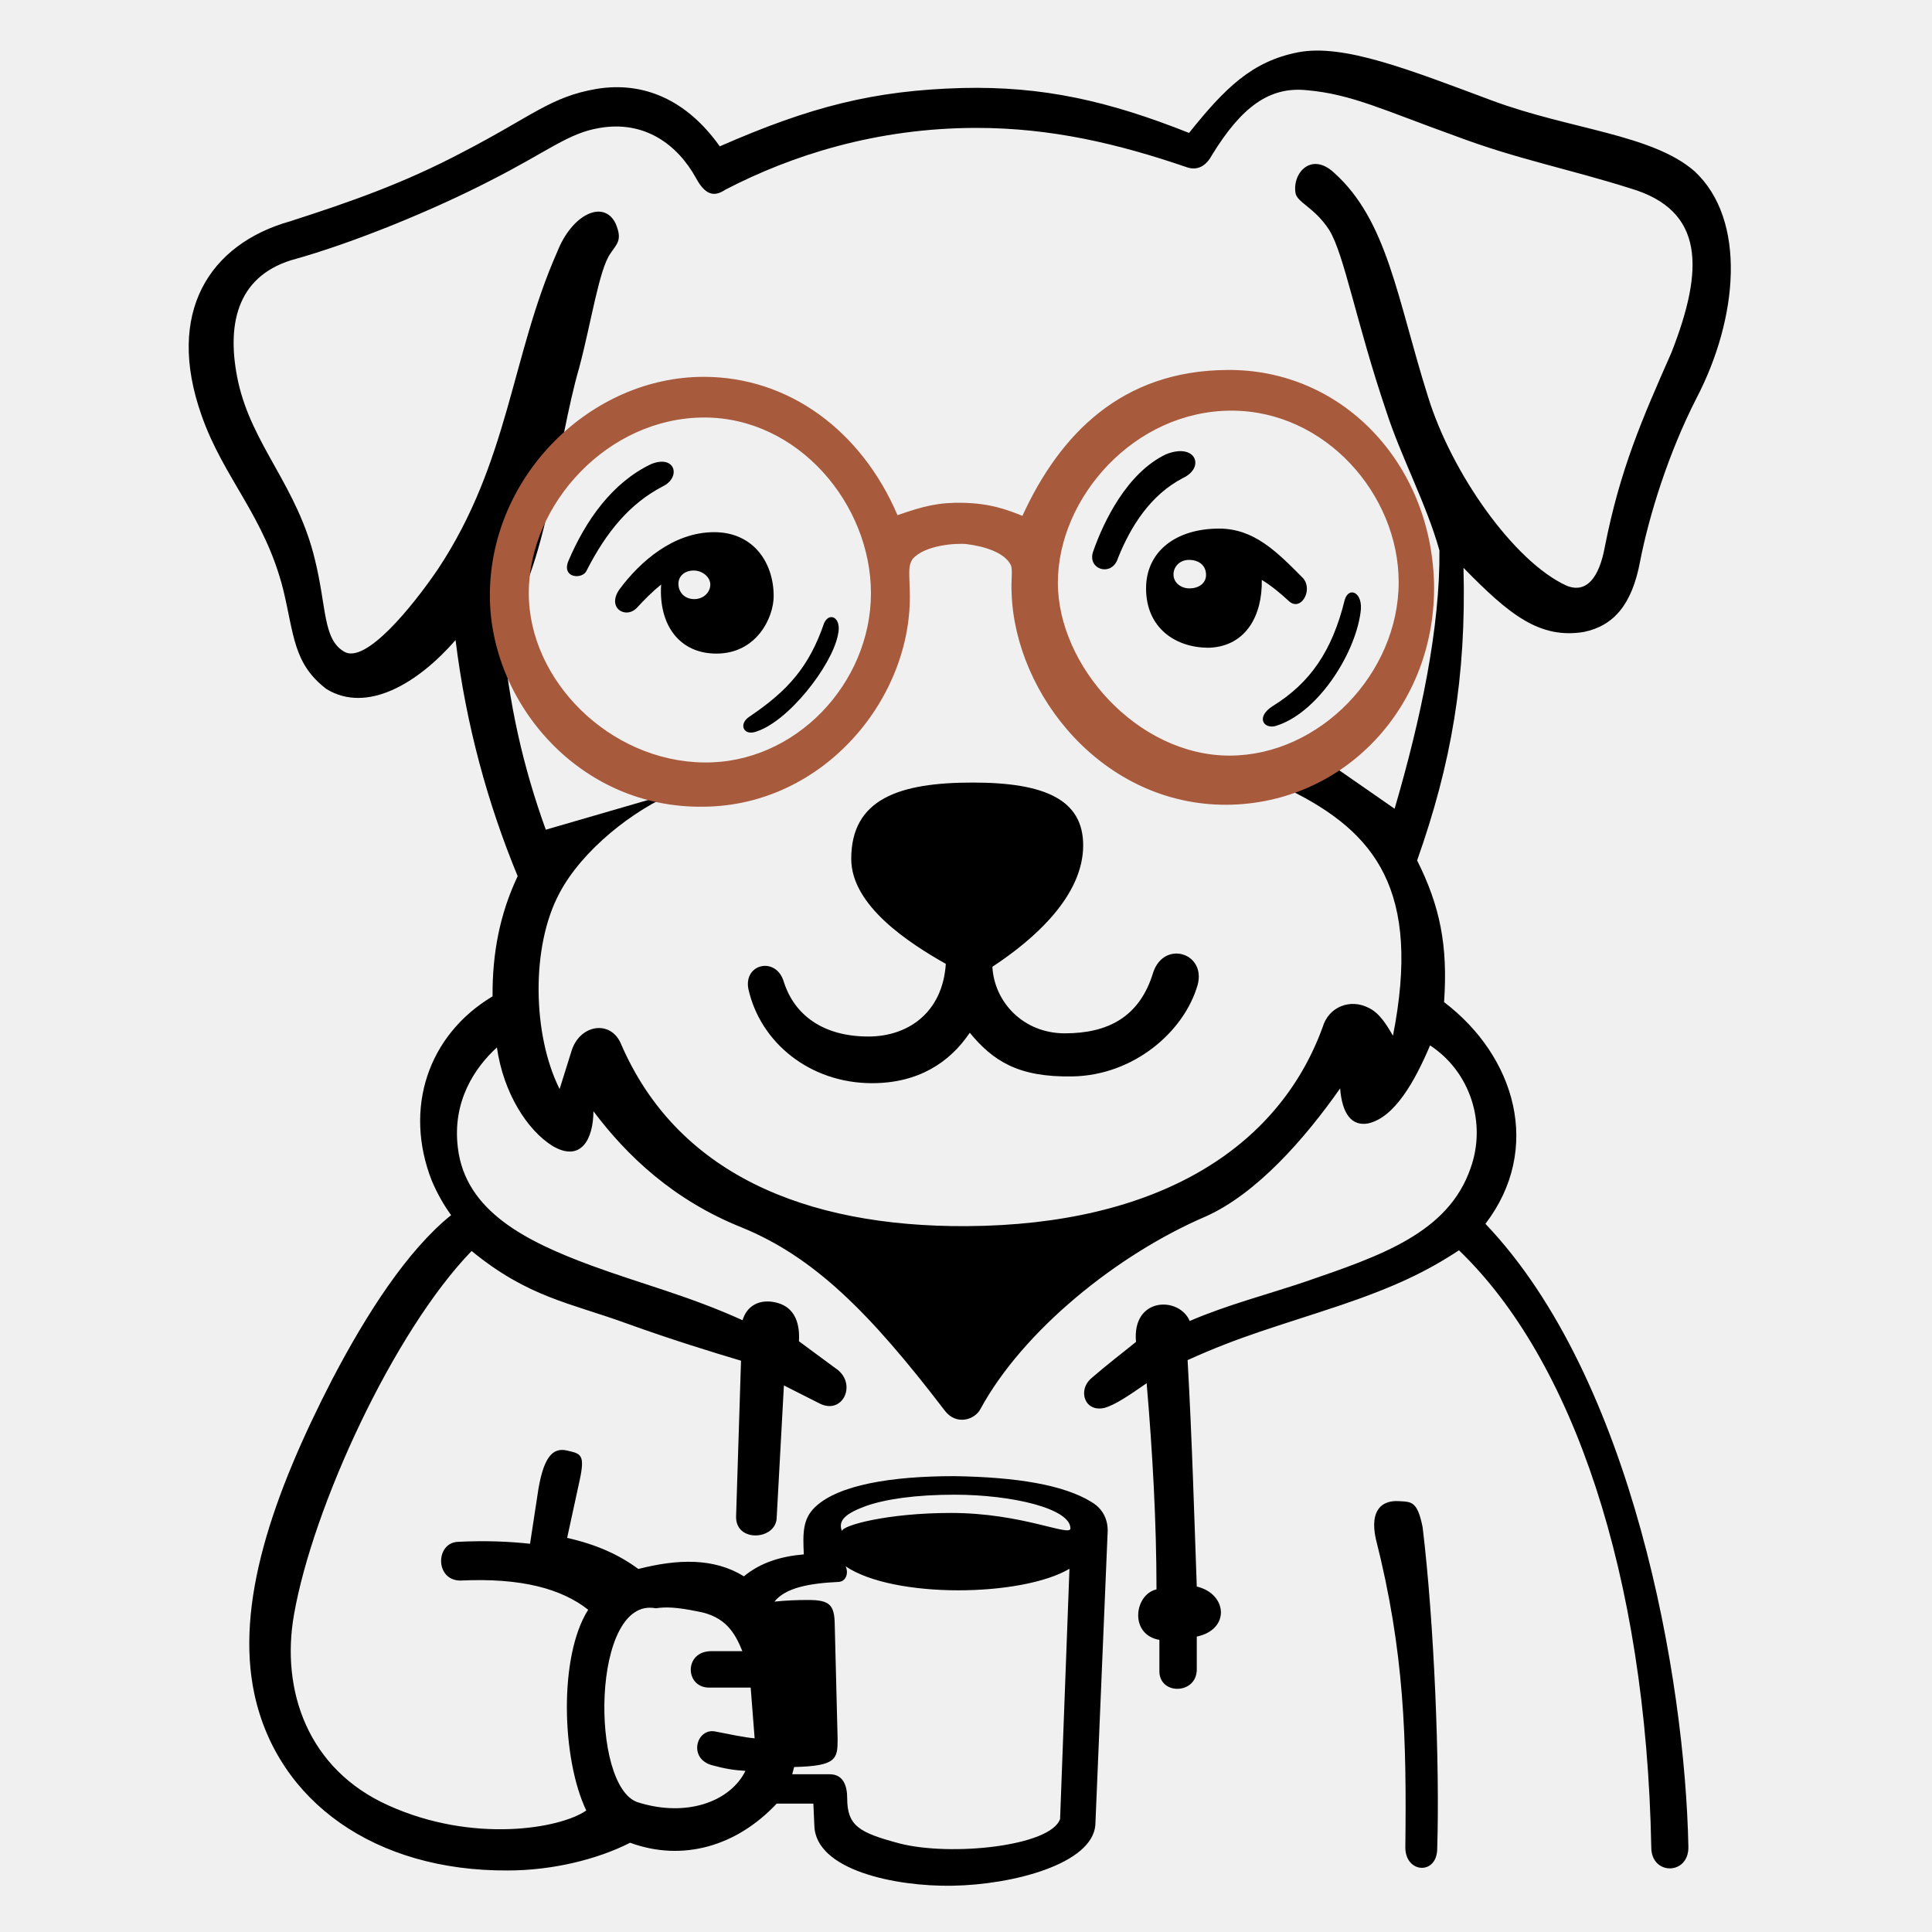
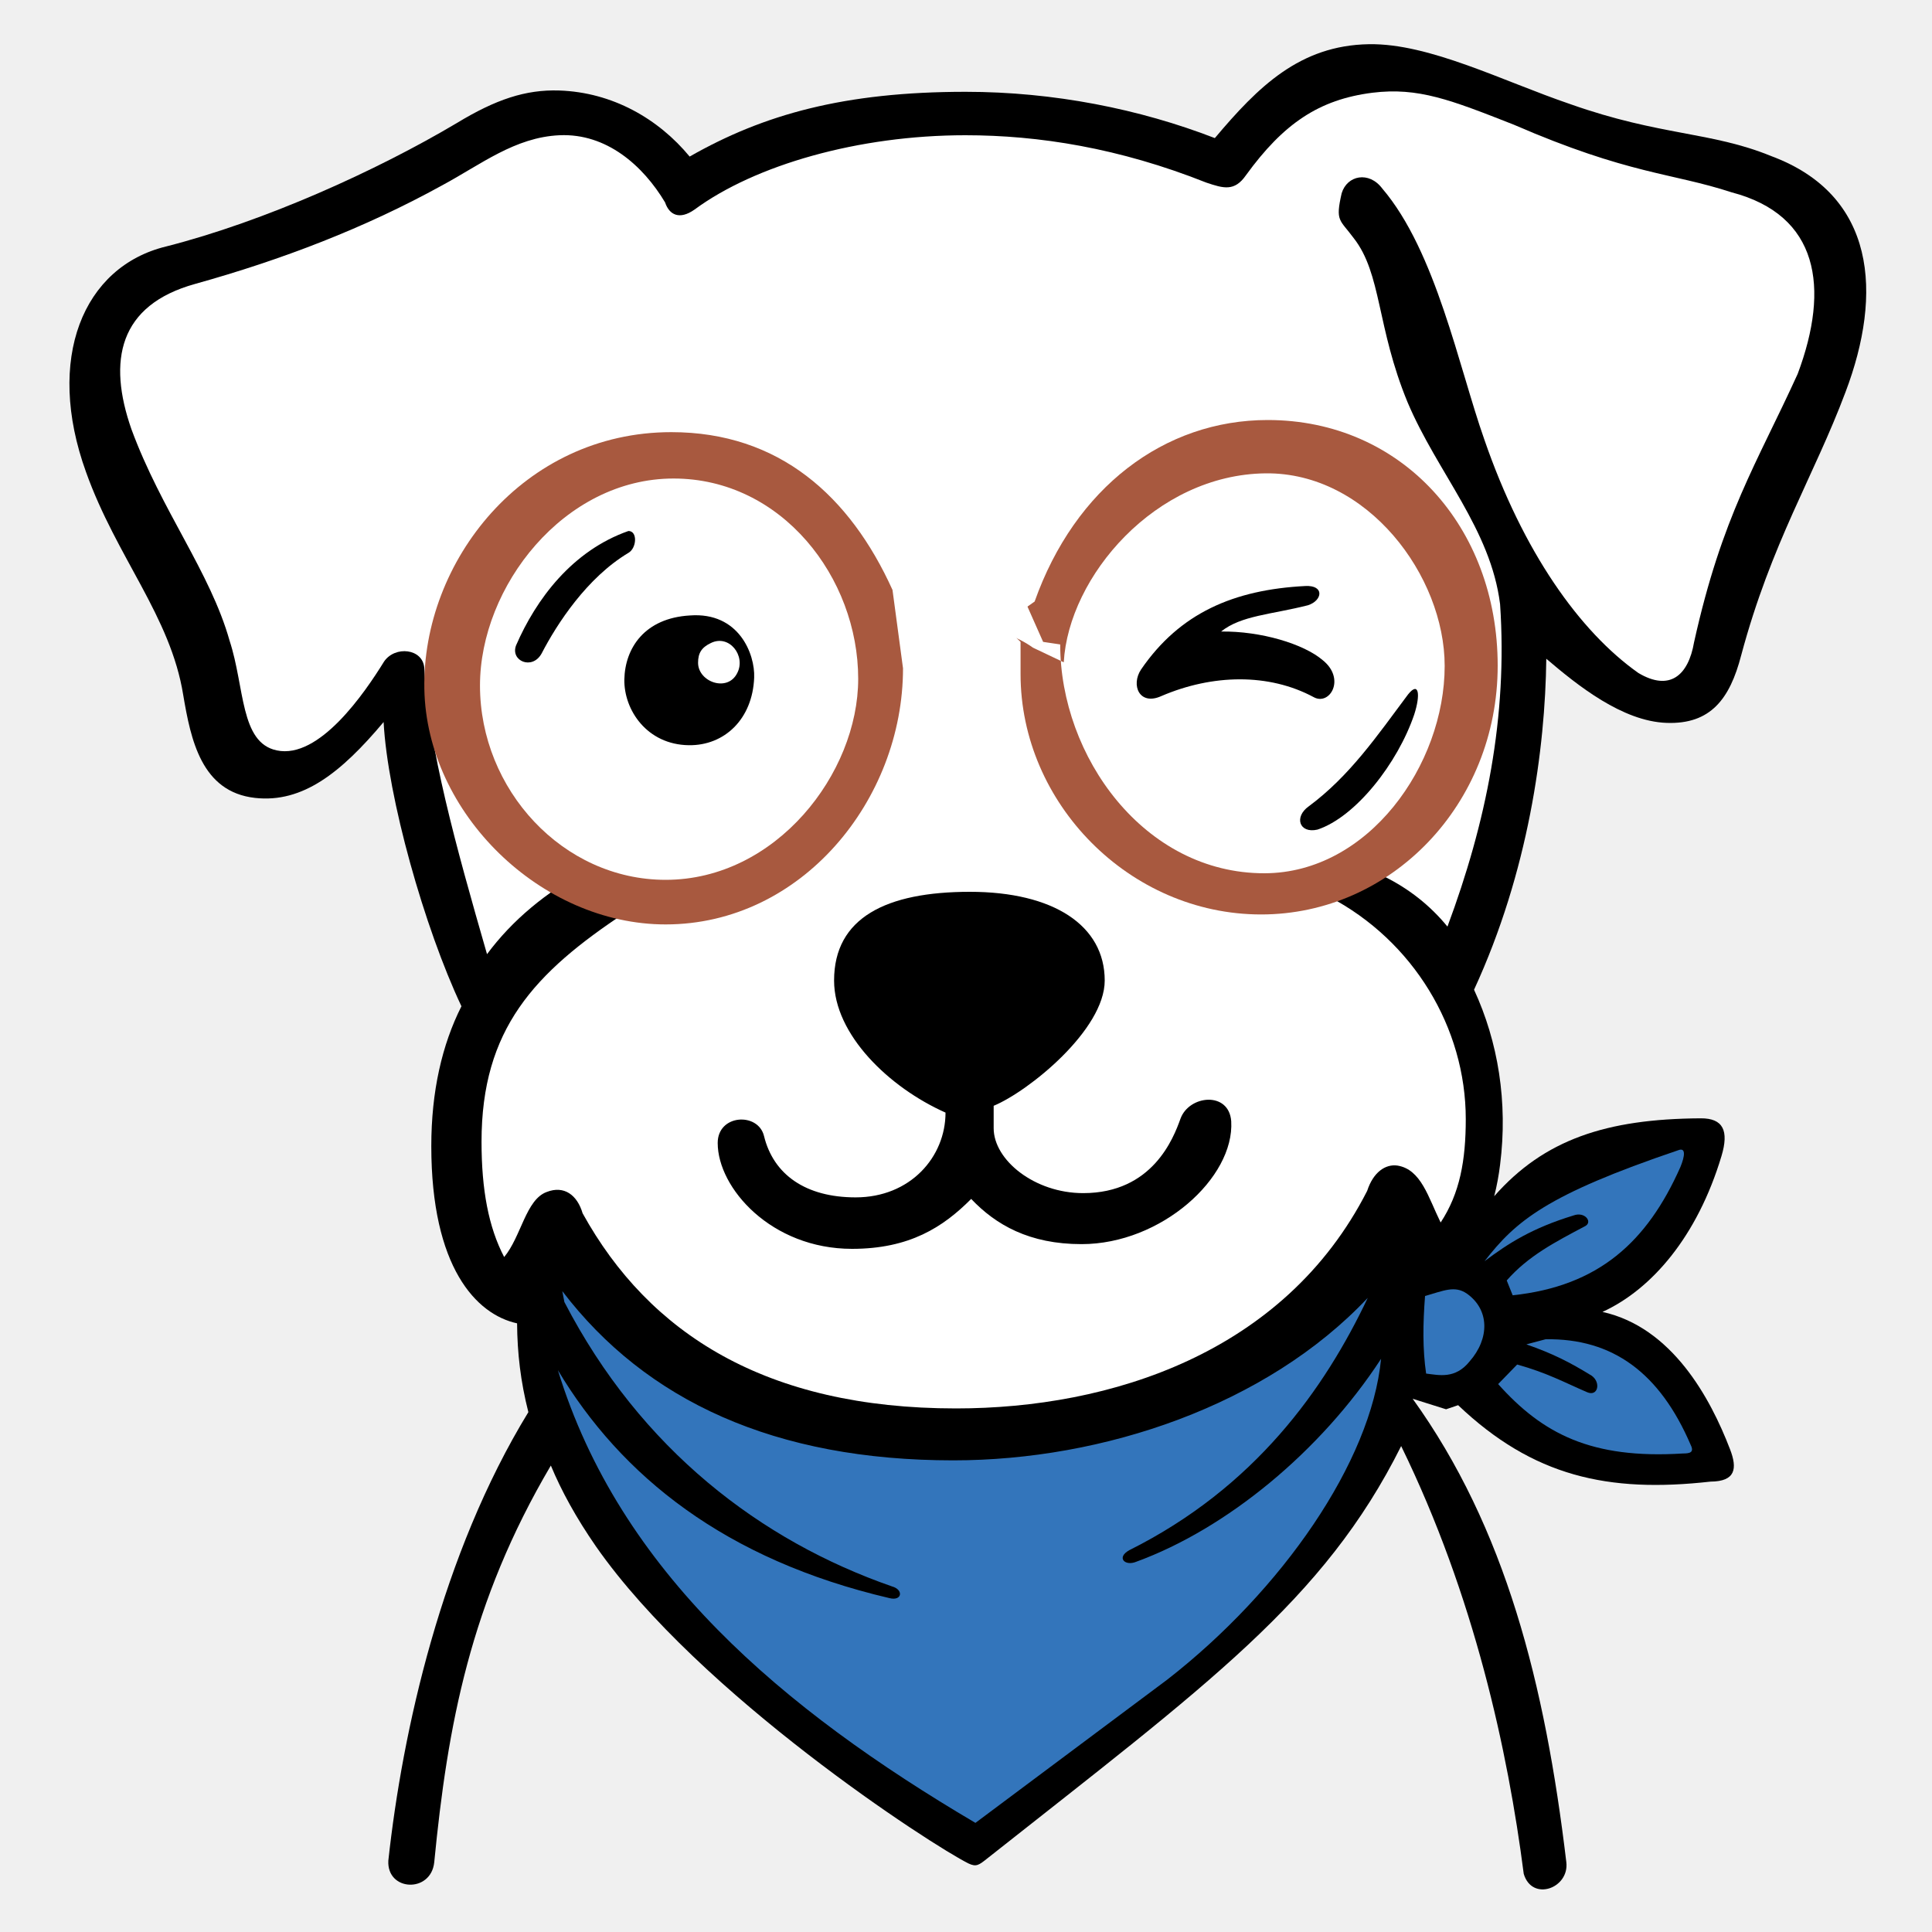
- <svg xmlns="http://www.w3.org/2000/svg" width="200" height="200" viewBox="0 0 200 200">
-   <path d="m175.4 17.71c-4.43-3.83-12.86-4.3-20.94-7.3-8.54-3.18-15.35-5.9-20.06-5-4.81 0.93-7.61 3.73-11.31 8.35-8.36-3.32-15.13-4.85-23.5-4.65-9.11 0.25-15.68 1.92-25.08 6.04-3.43-4.84-7.92-6.74-12.74-5.95-4.78 0.81-6.7 2.84-13.85 6.54-6.15 3.25-11.69 5.17-17.86 7.16-8.4 2.36-12.96 9.47-9.19 20.11 2.26 6.48 6.53 10.42 8.45 18.03 1.13 4.67 1.03 7.67 4.49 10.3 4.18 2.53 9.41-0.56 13.35-5.08 1.08 8.78 3.34 16.97 6.43 24.44-1.85 3.9-2.63 7.98-2.6 12.44-6.7 4.01-9.22 11.62-6.29 19.09 0.58 1.36 1.25 2.53 2 3.56-4.53 3.64-8.74 10.19-12.27 16.93-6.21 12.02-10.12 23.34-8.08 32.72 2.42 11.07 12.49 18.28 26.24 18.19 4.5 0 9.18-1.11 12.64-2.87 5.43 1.99 11.03 0.37 15.17-4.05h3.8l0.1 2.25c0.1 4.66 8.46 6.35 14.27 6.25 6.31-0.1 14.49-2.26 14.82-6.28l1.27-30.27c0.07-1.21-0.4-2.41-1.63-3.15-2.87-1.79-7.74-2.6-14.25-2.7-6.51 0-12.01 0.91-14.4 3.2-1.3 1.24-1.27 2.71-1.17 4.9-2.36 0.2-4.48 0.84-6.2 2.27-3.13-1.93-6.86-1.8-10.93-0.76-1.95-1.44-4.24-2.51-7.37-3.22l1.3-5.98c0.58-2.69 0.1-2.73-1.3-3.06-1.47-0.34-2.51 0.57-3.09 4.74l-0.75 4.91c-2.18-0.24-4.64-0.34-7.47-0.2-2.32 0.1-2.39 3.97 0.24 4.01 6.38-0.31 10.52 0.87 13.25 3.02-3.06 4.79-2.76 15.43-0.2 20.78-2.7 1.89-11.74 3.42-20.45-0.51-8.37-3.73-11.2-11.92-9.8-19.8 1.95-11.1 10.28-29.23 18.38-37.61 5.88 4.82 10.18 5.36 16.1 7.52 4.43 1.6 8.86 2.97 11.79 3.84l-0.51 16.12c-0.07 2.73 4.1 2.46 4.2 0.17l0.75-13.73 3.74 1.89c2.42 1.18 3.91-2.19 1.56-3.7l-3.74-2.76c0.07-1.36-0.1-3.72-2.79-4.09-1.47-0.2-2.64 0.51-3.05 1.91-5.47-2.49-10.48-3.76-15.68-5.67-6.73-2.49-13.01-5.62-13.79-12.17-0.61-4.85 1.79-8.35 4.04-10.4 0.68 4.75 3.16 8.58 5.76 10.2 2.99 1.76 4.23-0.8 4.23-3.6 3.43 4.58 8.27 9.2 15.34 12.03 7.5 3.06 13.27 8.81 21.02 18.95 1.2 1.6 3.12 0.96 3.7-0.14 4.4-8.12 14.2-16.03 23.3-19.93 5.3-2.36 10.3-8.08 13.94-13.27 0.2 2.59 1.17 3.96 2.93 3.62 2.73-0.64 4.81-4.37 6.38-8.07 4.17 2.73 5.86 8.04 4.2 12.69-2.32 6.75-9.35 9.1-17.2 11.8-3.67 1.24-8.14 2.41-11.88 4.04-1.1-2.59-6-2.49-5.56 2.16-1.27 1.04-3.06 2.4-4.56 3.71-1.56 1.27-0.75 3.62 1.3 3.12 1.1-0.3 2.57-1.31 4.36-2.55 0.61 7.08 1.02 14.46 1.02 21.34-2.32 0.54-2.83 4.69 0.3 5.23v3.33c0.1 2.42 3.87 2.29 3.87-0.27v-3.4c3.5-0.74 3.16-4.44 0-5.18-0.27-7.41-0.48-15.05-0.95-23.44 5.47-2.49 9.23-3.47 15.86-5.69 5.67-1.93 8.9-3.49 12.23-5.68 11.76 11.3 19.37 33.53 19.91 61.81 0 2.93 3.91 2.89 3.84-0.07-0.34-17.34-5.74-48.48-21.01-64.48 5.92-7.75 3.12-17.33-4.28-22.95 0.41-5.88-0.43-9.95-2.79-14.67 3.54-10.01 5.1-18.96 4.8-30.29 4.77 4.89 7.9 7.38 12.46 6.64 3.07-0.64 4.99-2.8 5.83-7.35 0.91-4.65 2.9-11.13 5.83-16.85 4.3-8.25 5.24-18.46-0.22-23.51zm-103.2 149.1c2.93 0.51 3.9 2.27 4.65 4.12h-3.33c-2.73 0.1-2.6 3.77-0.11 3.77h4.3l0.41 5.25c-1.14-0.1-2.47-0.4-4.09-0.71-1.95-0.37-2.83 2.83-0.3 3.5 1.24 0.34 2.21 0.51 3.44 0.58-1.56 3.16-6.05 4.85-11.12 3.26-5-1.56-4.83-21.39 1.84-20.09 1.07-0.17 2.24-0.1 4.31 0.32zm10.42 1.69-1.82 0.1 0.47 10.87h2.53l-0.2-10.94-0.98-0.03zm28.09-6.1-0.97 25.9c-0.97 2.83-11.33 3.9-16.63 2.53-4.14-1.11-5.41-1.79-5.41-4.69 0-1.17-0.34-2.47-1.81-2.47h-3.88l0.2-0.75c4.4-0.1 4.5-0.84 4.5-2.9l-0.3-11.89c-0.03-1.96-0.51-2.5-2.7-2.5-1.33 0-2.24 0.04-3.54 0.17 1.13-1.43 3.59-1.9 6.65-2.04 0.78-0.06 1.05-0.94 0.71-1.62 4.97 3.36 18.21 3.19 23.18 0.26zm-12.26-5.78c-6.64 0-11.29 1.3-11.29 1.88-0.48-1.17 0.54-1.88 2.46-2.59 1.99-0.71 5.12-1.18 9.19-1.18 5.95 0 12 1.43 12 3.49 0 0.91-4.97-1.6-12.36-1.6zm48.82 1.48c-0.54-2.7-1.15-2.63-2.42-2.7-1.82-0.13-3.05 0.94-2.44 3.84 3 11.82 3.2 20.74 3.07 32.01 0 2.69 3.3 2.89 3.3 0.1 0.27-8.67-0.31-23.33-1.51-33.25zm-3.07-50.88c-0.68-1.17-1.39-2.34-2.5-2.88-1.95-1.01-4.17-0.1-4.78 1.99-4.6 12.62-17.19 20.47-36.81 20.6-16.91 0.1-30.1-5.55-35.84-18.9-1.07-2.49-4.27-1.98-5.11 0.78l-1.23 3.93c-2.8-5.58-3-14.76 0-20.31 2.32-4.39 7.58-8.61 12.21-10.5l-13.64 3.96c-2.32-6.41-3.89-13.16-4.5-20.7 4.67-6.35 5.61-19.05 7.97-27.17 1.23-4.62 2.04-10.1 3.21-11.76 0.68-1.04 1.29-1.38 0.54-3.14-1.23-2.49-4.5-0.96-6.03 2.94-4.77 10.74-4.98 21.75-12.37 32.88-2.59 3.8-7.49 9.88-9.71 8.51-2.19-1.3-1.78-4.53-3.01-9.52-1.82-7.61-6.49-11.8-7.95-18.42-1.23-5.72-0.23-10.78 5.48-12.57 6.61-1.82 14.97-5.32 20.57-8.21 6.11-3.1 8.1-4.95 11.4-5.49 4.6-0.78 8.03 1.68 9.98 5.25 1.07 1.95 2.05 1.78 3.02 1.14 6.8-3.53 15.6-6.39 26-6.39 7.68 0 14.61 1.62 21.78 4.08 1.2 0.4 2.05-0.27 2.59-1.28 3.06-4.99 5.96-7.11 9.83-6.7 4.6 0.4 8 2.09 15.4 4.75 6.44 2.42 11.48 3.33 18.11 5.42 7.65 2.28 7.61 8.33 4.22 16.98-3.03 6.88-5.32 12.06-6.91 20.18-0.58 3.1-1.88 4.82-3.97 3.95-5.43-2.49-11.9-11.66-14.33-19.58-3.2-10.14-4.17-18.2-9.74-23.18-2.35-2.16-4.31 0.06-3.97 2.12 0.17 1 1.96 1.47 3.49 3.83 1.56 2.52 2.79 9.57 5.92 18.81 1.53 4.72 4.13 9.51 5.49 14.36 0.07 7.92-1.88 17.3-4.64 26.74l-6.9-4.79-4.07 2.8c9.04 4.42 13.74 10.5 10.8 25.49z" fill="#000" />
-   <path d="m72.84 39.01c-11.65 0-22.13 10.21-22.13 22.63 0 11.07 9.24 22.07 22.13 21.87 12.48-0.1 21.68-11.33 21.34-22.3-0.07-2.33-0.14-2.6 0.27-3.31 1.23-1.5 4.66-1.7 5.64-1.57 1.69 0.21 3.88 0.81 4.56 2.18 0.2 0.54 0 1.55 0.07 2.85 0.34 10.57 9.47 22.02 22.29 21.95 12.18-0.1 21.71-10.21 21.44-22.98-0.34-12.42-9.54-22.16-21.44-22.03-10.89 0.07-17.3 6.65-21.17 15.1-1.66-0.67-3.35-1.28-6.11-1.35-2.56-0.06-4.12 0.34-6.82 1.28-3.73-8.72-11.23-14.32-20.07-14.32zm54.65 3.5c9.7 0 17.3 8.68 17.3 17.75 0 9.45-8.18 17.96-17.51 17.96-9.53 0-17.77-9.31-17.77-17.89 0-8.81 7.91-17.82 17.98-17.82zm-54.58 0.71c9.72 0 17.25 8.97 17.25 18.19 0 9.31-7.81 17.66-17.32 17.52-9.73-0.13-18.1-8.48-18.1-17.52 0-9.29 8.24-18.19 18.17-18.19z" fill="#A85A3D" />
-   <path d="m120.7 47.03c-4.04 1.92-6.46 6.98-7.53 10.04-0.68 1.89 1.95 2.7 2.56 0.71 1.33-3.33 3.39-6.56 6.72-8.29 2.36-1.11 1.32-3.7-1.75-2.46z" fill="#000" />
-   <path d="m67.41 48.04c-4.04 1.92-6.8 5.85-8.59 10.08-0.68 1.75 1.51 1.89 1.91 0.94 2.03-3.99 4.48-6.95 7.88-8.71 1.92-0.93 1.31-3.32-1.2-2.31z" fill="#000" />
-   <path d="m126.2 54.72c-4.5 0-7.56 2.39-7.56 6.19 0 4.15 3.13 6.21 6.63 6.14 3.73-0.2 5.42-3.36 5.35-7.02 0.98 0.6 1.89 1.35 2.8 2.19 1.23 1.14 2.53-1.11 1.49-2.35-2.73-2.76-5.09-5.15-8.71-5.15zm-3.13 3.24c1.13 0 1.78 0.65 1.78 1.55 0 0.91-0.81 1.4-1.71 1.4-0.91 0-1.66-0.6-1.66-1.44s0.68-1.51 1.59-1.51z" fill="#000" />
-   <path d="m73.93 55.09c-4.2 0-7.66 3.03-9.78 5.89-1.4 1.93 0.62 3.17 1.79 1.93 0.81-0.88 1.62-1.69 2.5-2.4-0.27 4.22 1.92 7.15 5.72 7.15 4.17 0 5.93-3.73 5.93-5.95 0-3.49-2.12-6.62-6.16-6.62zm-2.12 3.97c0.91 0 1.72 0.68 1.72 1.45 0 0.84-0.74 1.51-1.65 1.51-1.04 0-1.65-0.74-1.65-1.58s0.68-1.38 1.58-1.38z" fill="#000" />
-   <path d="m139.2 62.12c-1.3 5.29-3.59 8.59-7.46 10.98-1.72 1.11-0.98 2.34 0.25 2.07 4.3-1.24 8.24-7.32 8.85-11.74 0.34-2.12-1.23-2.79-1.64-1.31z" fill="#000" />
-   <path d="m85.31 64.51c-1.56 4.55-3.78 7.01-7.72 9.67-1.13 0.74-0.66 1.91 0.51 1.61 3.43-0.94 8.03-6.89 8.64-10.06 0.44-1.82-0.89-2.43-1.43-1.22z" fill="#000" />
-   <path d="m100.7 81.01c-7.61 0-12.58 1.69-12.58 7.9 0 4.85 5.99 8.72 9.79 10.87-0.34 5.13-4 7.52-8.01 7.52-4.77 0-7.7-2.29-8.77-5.69-0.78-2.59-4.11-1.88-3.67 0.71 1.23 5.65 6.43 9.81 12.81 9.81 4.77 0 8.03-2.12 10.12-5.22 2.42 2.93 5.02 4.62 10.62 4.52 6.31-0.1 11.58-4.59 12.98-9.51 0.84-3.29-3.46-4.59-4.6-1.29-1.4 4.68-4.73 6.34-9.16 6.34-4.3 0-7.3-3.23-7.5-6.89 4.36-2.86 9.4-7.35 9.4-12.57 0-4.75-4-6.5-11.43-6.5z" fill="#000" />
+ <svg xmlns="http://www.w3.org/2000/svg" width="250" height="250" viewBox="0 0 250 250">
+   <path d="m182.8 181c12.01 16.7 17.13 36.9 19.88 59.95 0.42 3.4-4.44 5.16-5.51 1.52-2.05-15.89-6.39-35.96-15.86-55.35-9.99 20.02-25.1 30.87-53.63 53.42-1.01 0.8-1.36 1.07-2.36 0.59-4.68-2.32-34.78-21.79-48.2-41.02-2.57-3.71-4.47-7.18-5.84-10.47-10.44 17.71-13.36 33.63-15.09 51.34-0.42 4.02-6.15 3.77-5.94-0.21 1.82-16.73 6.89-39.68 18.12-58.04-1.01-3.98-1.43-7.64-1.46-11.49-5.29-1.15-11.1-7.26-11.1-22.93 0-7.09 1.39-13.12 3.9-18.1-4.79-10.14-9.56-27.07-10.07-36.78-5.5 6.55-10.47 10.5-16.63 9.82-6.95-0.77-8.32-7.53-9.3-13.31-1.63-10.19-8.64-17.83-12.58-28.86-5.3-14.66-0.39-26.59 10.38-29.19 12.71-3.24 27.2-9.79 37.59-15.96 5.02-3.05 8.91-4.36 13.25-4.22 6.9 0.23 12.84 3.65 16.89 8.55 9.54-5.44 19.98-8.38 35.71-8.38 11.39 0 22.51 2.22 32.25 5.99 5.6-6.65 10.99-12 19.93-12.15 7.84-0.13 17.32 4.78 26.08 7.76 11.69 4.13 18.2 3.53 25.99 6.72 13.56 5.04 14.45 17.77 9.61 30.53-4.08 10.89-9.6 19.49-13.51 34.1-1.46 5.61-3.95 8.92-9.65 8.71-5.71-0.2-11.51-4.84-15.56-8.3-0.14 11.66-2.3 27.55-9.35 42.83 3.11 6.72 4.4 14.55 3.37 22.65-0.17 1.38-0.42 2.74-0.76 4.07 6.45-7.33 14.5-10.01 26.72-10.08 2.92-0.02 3.67 1.62 2.69 4.88-3.12 10.4-9.02 17.25-15.4 20.17 9.01 2 13.95 11.13 16.5 17.76 0.97 2.5 0.74 4.18-2.52 4.2-13.28 1.49-22.97-0.68-32.66-9.89l-1.56 0.53-4.32-1.36z" fill="#000" />
+   <path d="m187.3 119.9c5.01-13.45 7.8-27.11 6.81-41.72-1.21-9.71-8.11-17.01-11.96-26.1-4.04-9.78-3.35-16.64-6.99-21.28-1.8-2.43-2.39-2.12-1.55-5.79 0.7-2.33 3.54-2.91 5.26-0.61 6.94 8.13 9.89 23.08 13.2 32.47 5.01 14.53 12.33 24.84 19.93 30.21 4.05 2.42 6.47 0.34 7.21-3.97 3.64-16.41 8.12-23.11 13.41-34.73 4.21-11.23 2.68-20.55-8.54-23.49-7.83-2.56-13.26-2.28-28.23-8.77-8.14-3.2-12.32-4.85-18.26-4.12-6.94 0.88-11.52 4.01-16.36 10.67-1.49 2.15-2.92 1.7-5.13 0.96-11.3-4.49-21.7-6.13-31.19-6.13-13.83 0-27.21 3.85-35.04 9.62-1.93 1.36-3.26 0.71-3.81-0.93-2.85-4.77-7.58-8.96-13.66-8.69-5.77 0.26-10.16 3.78-15.18 6.48-10.04 5.54-20.75 9.63-31.97 12.76-9.89 2.74-11.35 9.93-8.24 18.81 3.89 10.55 10.19 18.46 12.7 27.36 1.98 6.03 1.34 13.19 6.1 14.19 5.5 1.17 11.37-7.42 13.89-11.5 1.43-2.08 5-1.68 5.2 0.81 0.55 10.35 4.07 23.01 8.12 37.06 3.26-4.4 7.63-8.01 12.88-10.86l5.08 5.44c-11.87 7.83-18.67 15.13-18.67 29.69 0 6.22 0.91 11.06 2.93 14.92 2.21-2.66 2.8-7.44 5.51-8.42 2.25-0.88 3.95 0.4 4.64 2.76 8.59 15.54 23.71 25.25 48.31 25.25 20 0 42.51-7.16 53.21-28.15 0.79-2.43 2.36-3.48 3.89-3.28 3.11 0.48 4.02 4.14 5.62 7.37 2.49-3.79 3.25-8.04 3.25-13.38 0-11.83-6.8-23.07-17.67-28.76l7.11-2.63c3.16 1.55 5.95 3.74 8.19 6.48z" fill="#fff" />
+   <path d="m125.5 115.4c10.8 0 17.45 4.34 17.45 11.48 0 6.37-9.82 14.32-14.37 16.21v2.9c0 4.12 5.29 8.4 11.58 8.4 8.99 0 11.69-7.12 12.59-9.62 1.11-3.08 6.28-3.6 6.57 0.32 0.43 7.3-9.05 15.9-19.37 15.9-6.75 0-11.09-2.49-14.28-5.85-3.64 3.66-7.98 6.46-15.42 6.46-10.44 0-17.38-7.86-17.38-13.7 0-3.73 5.23-4 5.99-0.91 1.22 5.01 5.4 7.95 11.86 7.95 7.08 0 11.63-5.23 11.63-10.97-7.27-3.23-14.42-10.08-14.42-17.09 0-8.13 6.75-11.48 17.57-11.48z" fill="#000" />
+   <path d="m129.7 80.78 4.18-2.94c5.22-14.73 16.78-23.49 30.16-23.49 17.31 0 29.76 13.79 29.76 31.79 0 17.99-13.82 32.19-30.61 32.19-17.03 0-31.13-14.4-31.13-31.1v-4.17l-2.36-2.28z" fill="#A8593F" />
+   <path d="m116.1 76.41c5.14-2.5 11.27-2.22 15.93 0l2.95 6.65 2.21 0.33c0 14.49 10.86 29.64 26.44 29.61 13.45-0.03 23.31-14.04 23.31-26.83 0-11.62-9.96-25.06-23.17-24.92-14.27 0.16-25.49 13.36-26.12 24.45l-3.98-1.89c-4.41-3.16-11.46-3.7-16.29-0.34l-1.28-7.06z" fill="#fff" />
+   <path d="m86.87 55.92c13.94 0 23.12 8.27 28.62 20.42l1.36 10.14c0 17.03-13.13 33.14-30.72 33.14-16.11 0-30.92-14.36-31.22-30.47-0.3-16.47 12.79-33.23 31.96-33.23z" fill="#A8593F" />
+   <path d="m87.16 61.92c14 0 23.89 12.83 23.89 25.92 0 12.25-10.64 26.01-24.92 26.01-13.31 0-24.02-11.69-24.02-25.14 0-12.8 10.86-26.79 25.05-26.79z" fill="#fff" />
+   <path d="m89.28 79.64c6.36-0.47 8.43 5.03 8.31 8.04-0.21 5.39-3.86 8.81-8.45 8.75-5.43-0.07-8.42-4.57-8.35-8.52 0.09-4.04 2.61-7.93 8.49-8.27z" fill="#000" />
+   <path d="m91.98 83.21c2.38-1.18 4.57 1.66 3.42 3.88-1.25 2.53-5.07 1.16-5.07-1.33 0-1.23 0.43-1.97 1.65-2.55z" fill="#fff" />
+   <path d="m81.32 68.71c1.21 0 1.07 2.22 0 2.83-5.36 3.2-9.24 9.17-11.24 13.03-1.22 2.19-4.07 0.94-3.3-1.06 2.59-5.97 7.25-12.24 14.54-14.8z" fill="#000" />
+   <path d="m168.9 75.83c2.52-0.13 2.24 1.88 0.35 2.49-4.77 1.21-8.65 1.32-11.24 3.4 5.16-0.07 10.69 1.61 13.13 3.69 3.05 2.43 0.93 5.95-1.15 4.8-5.8-3.12-13.09-2.98-19.71-0.14-2.84 1.29-3.98-1.41-2.62-3.45 5.01-7.3 11.99-10.31 21.24-10.79z" fill="#000" />
+   <path d="m182.2 89.86c1.4-1.75 1.64 0 0.8 2.6-2.14 6.3-7.57 13.25-12.52 14.89-2.36 0.54-3.06-1.64-1.13-3.01 5.29-3.92 8.82-9.08 12.85-14.48z" fill="#000" />
+   <path d="m184.4 167.7c2.39-0.67 3.84-1.4 5.42-0.3 2.94 2.08 2.94 5.81 0.35 8.76-1.86 2.32-3.97 1.78-5.63 1.58-0.46-3.16-0.42-6.4-0.14-10.04z" fill="#3375BB" />
+   <path d="m192.1 163.2c4.05-5.22 8.03-8.59 25.06-14.36 1.01-0.4 0.87 0.75 0.28 2.18-4.31 9.71-10.6 15.41-21.7 16.59l-0.77-1.92c2.78-3.17 6.24-4.96 10.17-7.04 0.97-0.54-0.07-1.91-1.53-1.37-5.36 1.64-8.41 3.59-11.51 5.92z" fill="#3375BB" />
+   <path d="m200 173.3c8.72-0.14 14.79 4.39 18.77 13.66 0.49 0.99-0.1 1.12-1.01 1.12-11.85 0.74-18.15-2.55-23.9-8.98l2.46-2.53c3.89 1.08 6.14 2.33 9.05 3.58 1.4 0.61 1.82-1.25 0.6-2.13-2.91-1.79-5.06-2.87-8.46-4.06l2.49-0.66z" fill="#3375BB" />
+   <path d="m72.19 177.3c8.2 13.7 21.62 24.52 42.92 29.5 1.63 0.4 1.84-1.1 0.31-1.52-16.96-5.9-32.5-17.72-42.39-36.8l-0.27-1.41c10.86 14.23 27.55 21.9 50.59 21.9 19.43 0 40.54-7.12 53.64-21.03-5.57 11.76-14.58 24.52-30.87 32.66-1.7 0.95-0.55 2.1 0.91 1.49 11.69-4.27 23.85-14.26 31.68-26.26-1.29 13.34-12.81 29.94-27.65 41.5l-24.84 18.55c-24.99-14.73-46.03-32.49-54.03-58.58z" fill="#3375BB" />
</svg>
